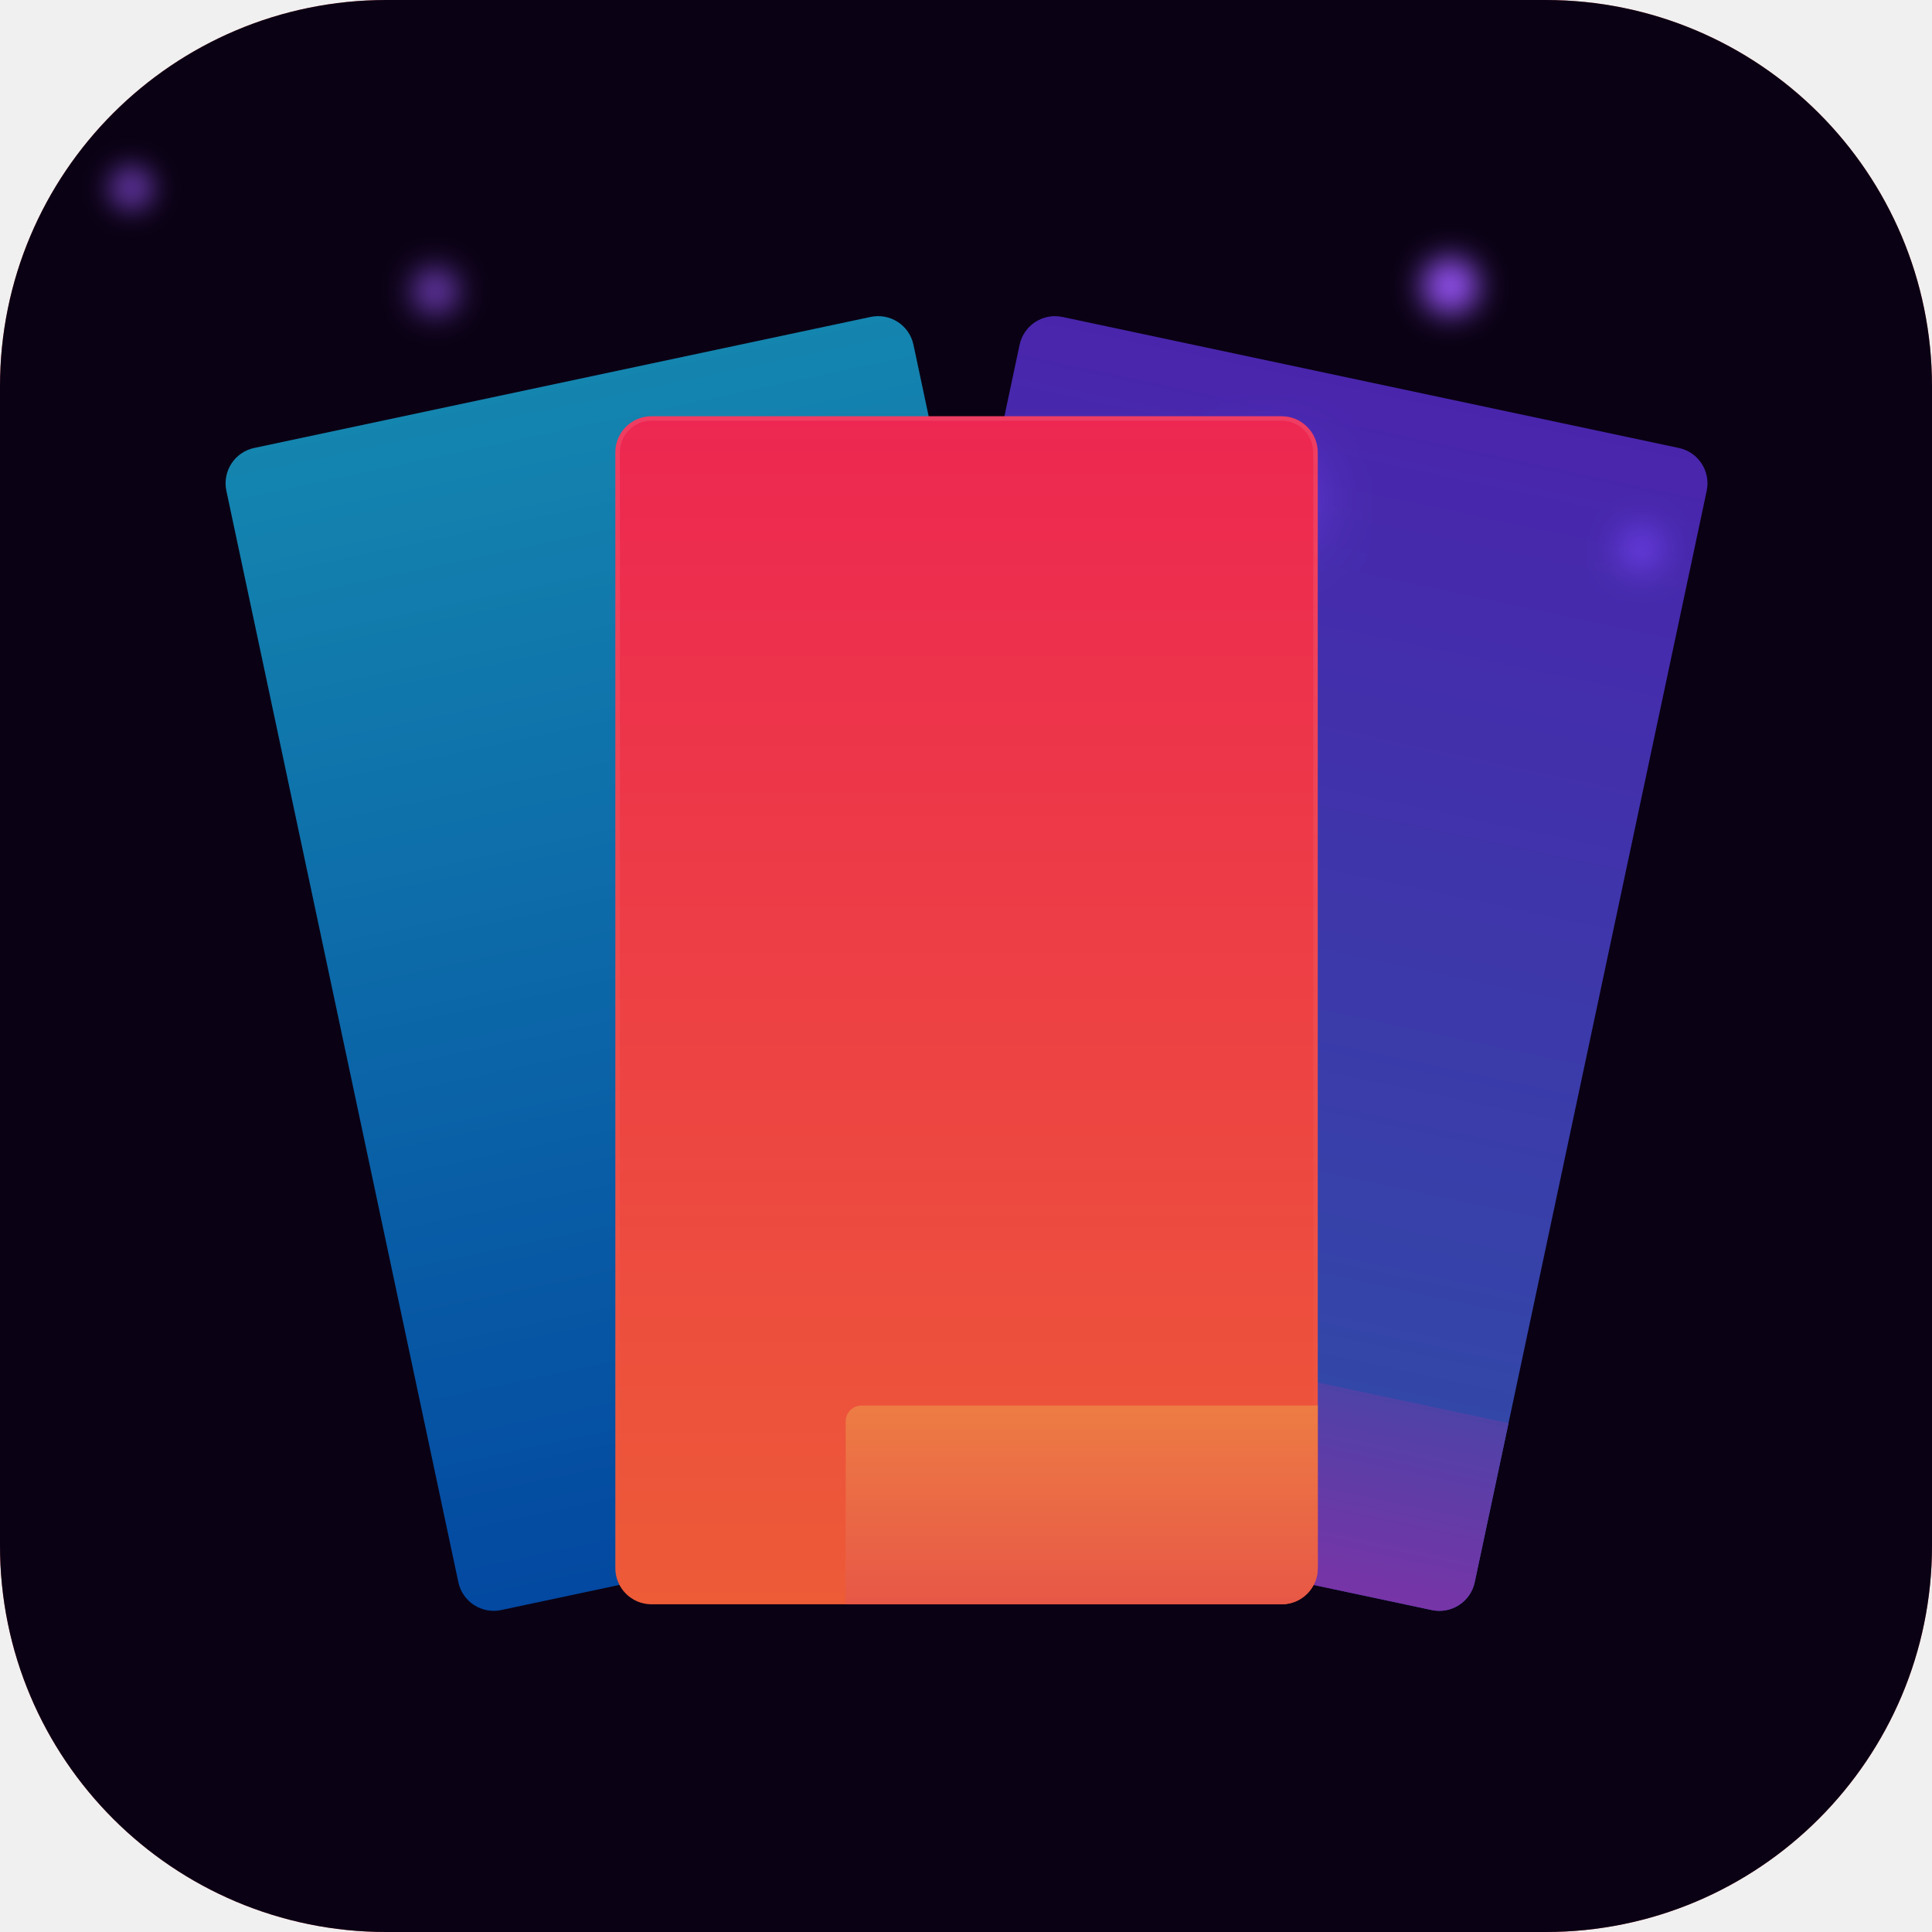
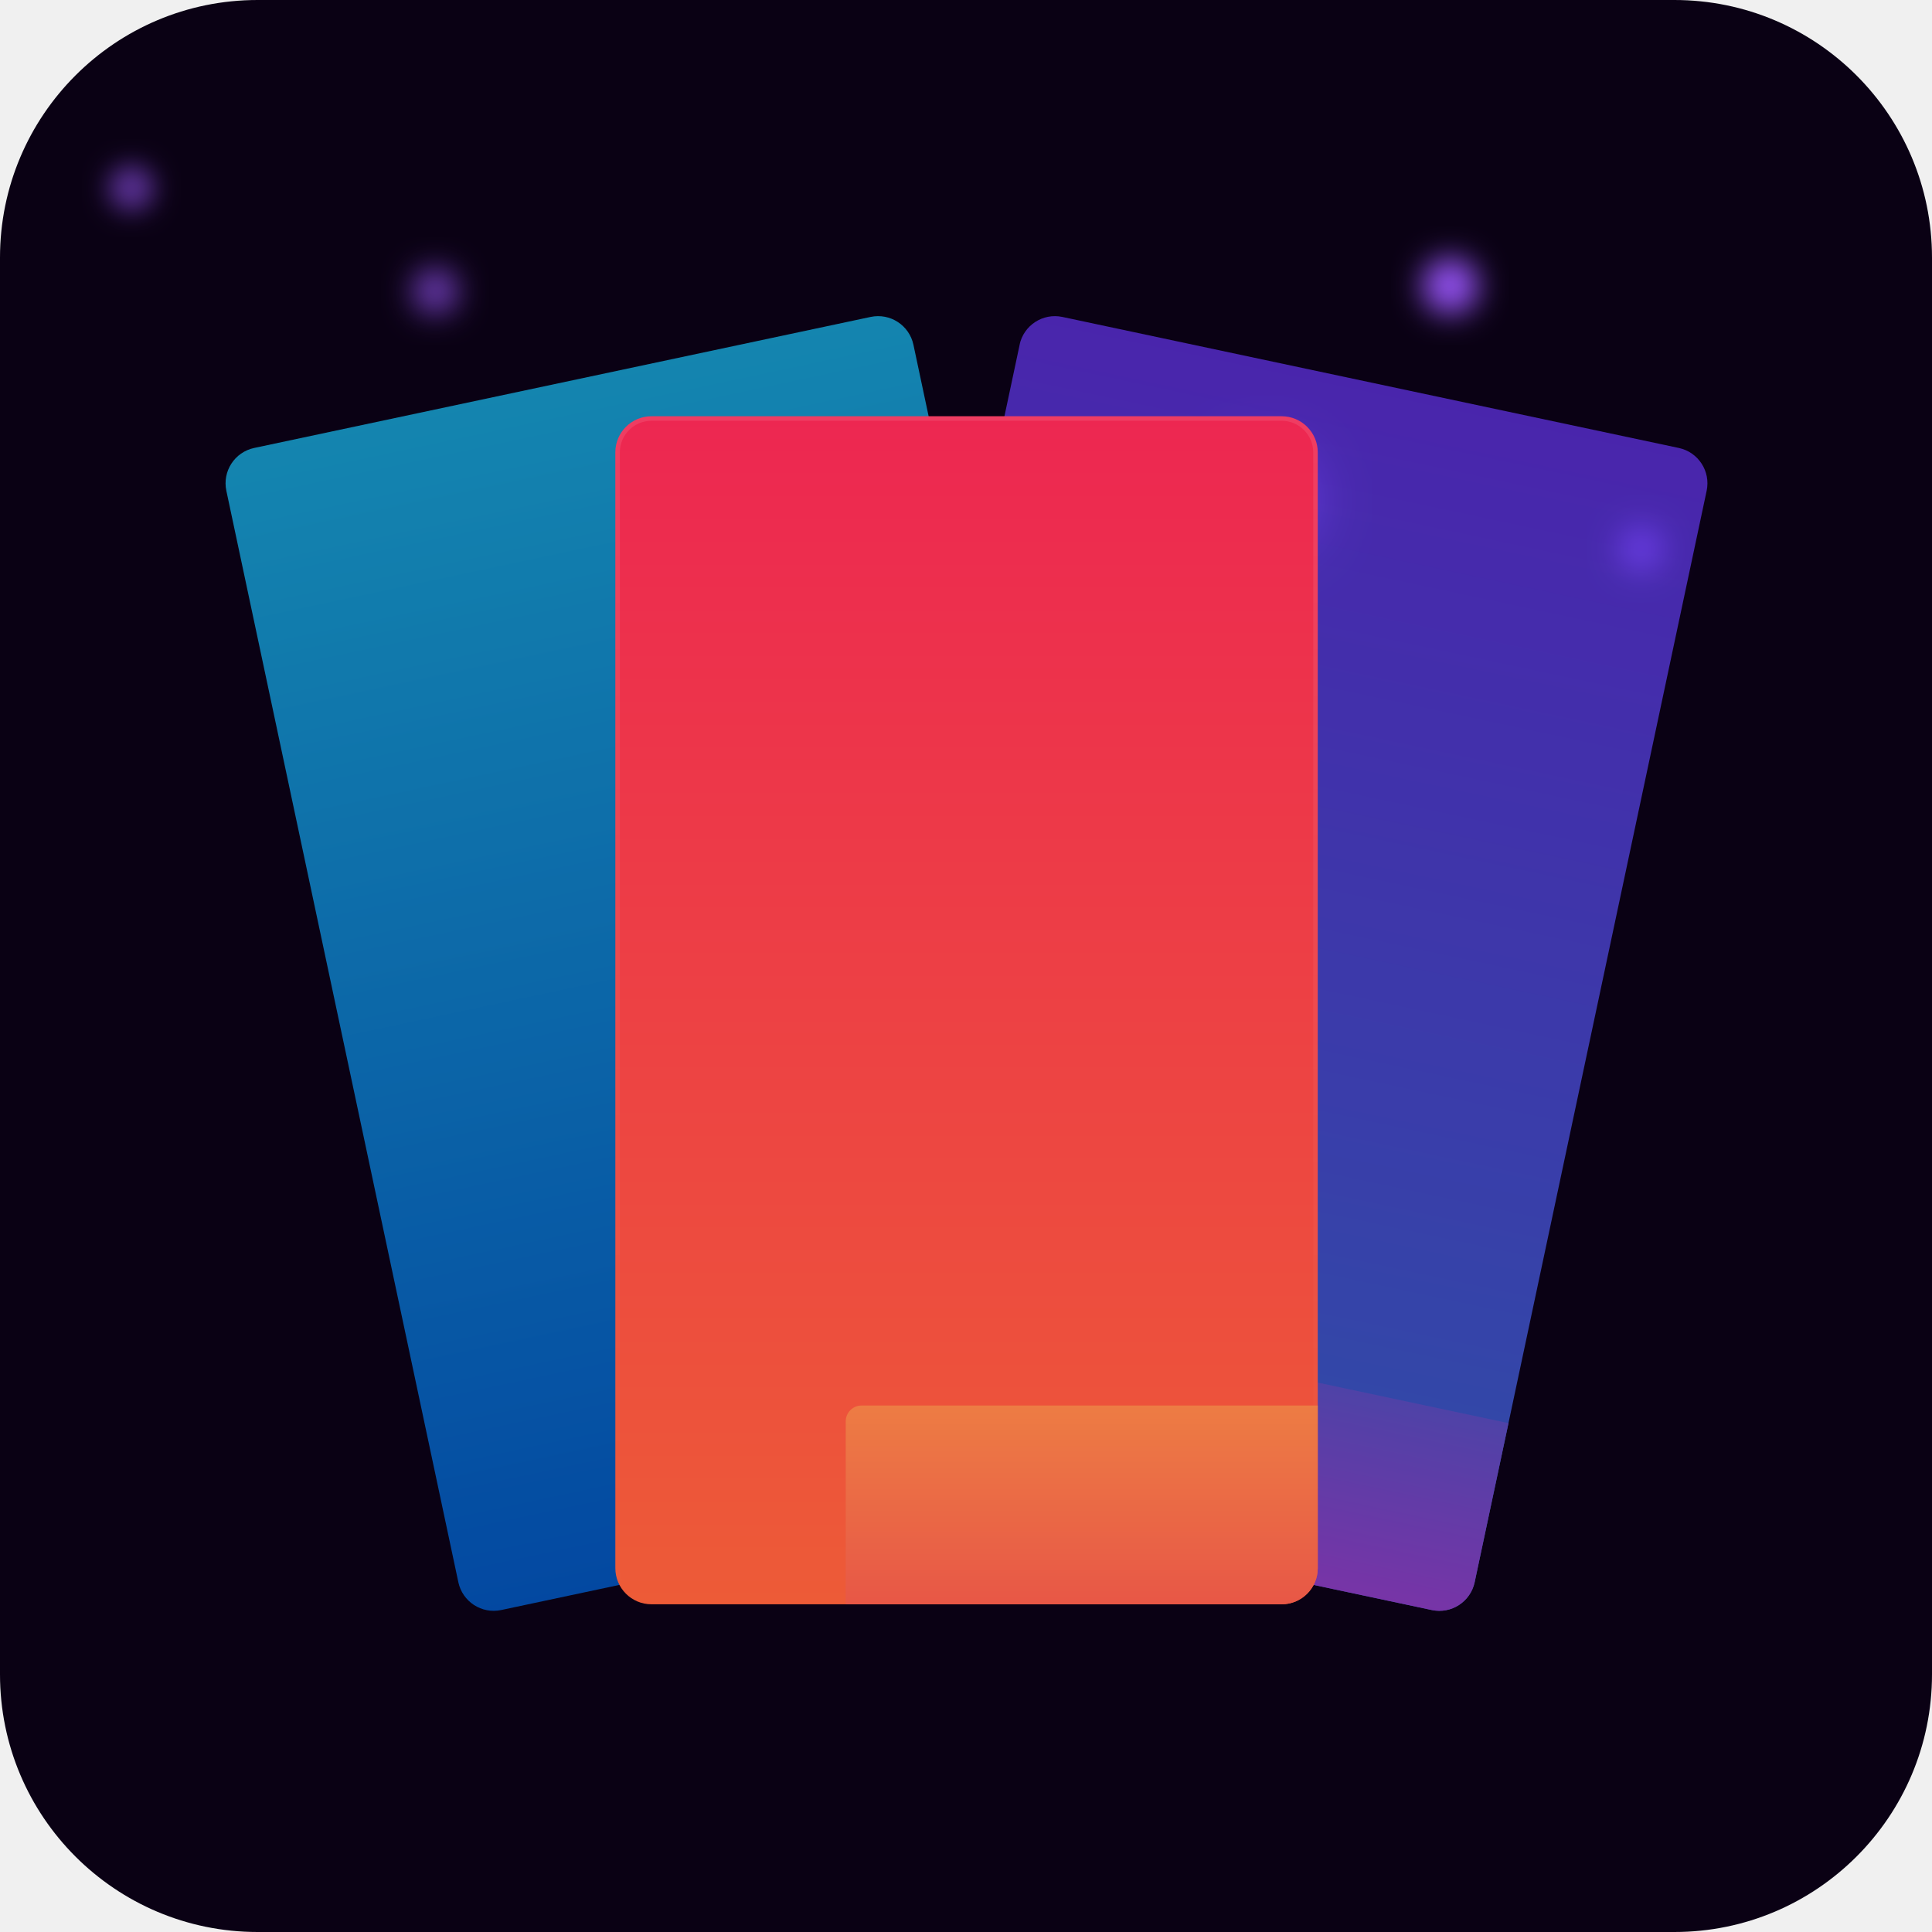
- <svg xmlns="http://www.w3.org/2000/svg" width="60" height="60" viewBox="0 0 60 60" fill="none">
-   <g clip-path="url(#clip0_972_2160)">
-     <rect width="60" height="60" rx="12" fill="url(#paint0_linear_972_2160)" />
-     <path d="M45.711 37.34C45.536 36.915 45.36 36.455 45.185 36.065C44.904 35.427 44.623 34.825 44.378 34.258L44.343 34.223C41.92 28.909 39.324 23.524 36.585 18.211L36.48 17.998C36.192 17.447 35.912 16.892 35.638 16.333C35.287 15.695 34.936 15.022 34.375 14.384C33.252 12.967 31.637 12.188 29.917 12.188C28.162 12.188 26.583 12.967 25.425 14.313C24.898 14.95 24.512 15.623 24.161 16.262C23.887 16.82 23.607 17.375 23.32 17.927L23.214 18.14C20.511 23.453 17.879 28.838 15.457 34.151L15.422 34.222C15.176 34.79 14.895 35.392 14.614 36.029C14.439 36.419 14.264 36.844 14.088 37.304C13.632 38.615 13.491 39.855 13.667 41.13C14.053 43.788 15.808 46.019 18.23 47.011C19.143 47.401 20.09 47.578 21.073 47.578C21.354 47.578 21.704 47.543 21.986 47.507C23.144 47.365 24.337 46.976 25.496 46.303C26.935 45.488 28.304 44.319 29.848 42.619C31.392 44.319 32.796 45.488 34.2 46.303C35.359 46.976 36.552 47.365 37.71 47.507C37.991 47.543 38.342 47.578 38.623 47.578C39.606 47.578 40.588 47.401 41.466 47.011C43.923 46.019 45.642 43.752 46.029 41.13C46.307 39.891 46.167 38.651 45.711 37.34ZM29.882 39.182C27.986 36.773 26.758 34.506 26.337 32.594C26.162 31.779 26.126 31.07 26.232 30.432C26.302 29.866 26.513 29.369 26.794 28.944C27.46 27.988 28.584 27.386 29.882 27.386C31.181 27.386 32.34 27.953 32.971 28.944C33.252 29.369 33.463 29.866 33.533 30.432C33.638 31.07 33.603 31.814 33.428 32.594C33.005 34.471 31.777 36.738 29.882 39.182ZM43.886 40.847C43.64 42.689 42.412 44.284 40.692 44.992C39.85 45.346 38.937 45.453 38.025 45.346C37.148 45.24 36.27 44.956 35.358 44.426C34.094 43.716 32.831 42.619 31.356 40.989C33.672 38.12 35.076 35.498 35.603 33.16C35.849 32.062 35.884 31.07 35.778 30.149C35.638 29.263 35.322 28.448 34.831 27.74C33.742 26.145 31.917 25.224 29.882 25.224C27.846 25.224 26.021 26.181 24.933 27.74C24.442 28.448 24.126 29.263 23.985 30.149C23.845 31.07 23.88 32.097 24.161 33.16C24.687 35.498 26.126 38.155 28.407 41.024C26.968 42.654 25.669 43.752 24.406 44.461C23.493 44.992 22.616 45.276 21.739 45.382C20.791 45.488 19.878 45.346 19.071 45.028C17.352 44.319 16.123 42.725 15.878 40.883C15.772 39.997 15.842 39.112 16.194 38.12C16.298 37.765 16.474 37.411 16.65 36.986C16.895 36.419 17.176 35.817 17.457 35.215L17.492 35.144C19.914 29.866 22.511 24.481 25.214 19.238L25.319 19.025C25.6 18.494 25.881 17.927 26.161 17.396C26.442 16.829 26.758 16.297 27.144 15.837C27.881 14.987 28.864 14.526 29.952 14.526C31.041 14.526 32.023 14.987 32.76 15.837C33.146 16.298 33.462 16.83 33.743 17.396C34.024 17.927 34.305 18.494 34.585 19.025L34.691 19.238C37.352 24.503 39.915 29.817 42.377 35.18V35.215C42.658 35.783 42.904 36.42 43.185 36.987C43.36 37.412 43.536 37.766 43.641 38.12C43.921 39.04 44.026 39.926 43.886 40.847Z" fill="white" />
-     <g clip-path="url(#clip1_972_2160)">
-       <rect width="60" height="60" fill="#0A0114" />
-       <g filter="url(#filter0_f_972_2160)">
-         <circle cx="39.36" cy="15.52" r="1.44" fill="#9251EF" fill-opacity="0.8" />
+ <svg xmlns="http://www.w3.org/2000/svg" width="80" height="80" viewBox="0 0 80 80" fill="none">
+   <g clip-path="url(#clip0_1037_3113)">
+     <rect width="80" height="80" fill="#0A0114" />
+     <g filter="url(#filter0_f_1037_3113)">
+       <circle cx="52.48" cy="20.693" r="1.92" fill="#9251EF" fill-opacity="0.8" />
+     </g>
+     <g filter="url(#filter1_f_1037_3113)">
+       <circle cx="60.052" cy="11.84" r="1.173" fill="#9251EF" />
+     </g>
+     <g opacity="0.7" filter="url(#filter2_f_1037_3113)">
+       <circle cx="18.025" cy="12.054" r="0.96" fill="#9251EF" />
+     </g>
+     <g opacity="0.7" filter="url(#filter3_f_1037_3113)">
+       <circle cx="67.945" cy="22.72" r="0.96" fill="#9251EF" />
+     </g>
+     <g opacity="0.58" filter="url(#filter4_f_1037_3113)">
+       <circle cx="5.439" cy="7.787" r="0.96" fill="#9251EF" />
+     </g>
+     <g opacity="0.68">
+       <g clip-path="url(#clip1_1037_3113)">
+         <rect x="42.532" y="12.813" width="29.086" height="49.194" rx="1.347" transform="rotate(12 42.5315 12.813)" fill="url(#paint0_linear_1037_3113)" />
+         <rect x="43.347" y="54.866" width="25.252" height="13.842" rx="0.655" transform="rotate(12 43.3467 54.8657)" fill="url(#paint1_linear_1037_3113)" />
      </g>
-       <g filter="url(#filter1_f_972_2160)">
-         <circle cx="45.039" cy="8.88" r="0.88" fill="#9251EF" />
+     </g>
+     <g opacity="0.68">
+       <g clip-path="url(#clip2_1037_3113)">
+         <rect x="9.062" y="18.86" width="29.086" height="49.194" rx="1.347" transform="rotate(-12 9.0625 18.8599)" fill="url(#paint2_linear_1037_3113)" />
+         <circle cx="44.01" cy="61.82" r="8.324" transform="rotate(-12 44.0104 61.8204)" fill="url(#paint3_linear_1037_3113)" />
      </g>
-       <g opacity="0.7" filter="url(#filter2_f_972_2160)">
-         <circle cx="13.52" cy="9.04" r="0.72" fill="#9251EF" />
-       </g>
-       <g opacity="0.7" filter="url(#filter3_f_972_2160)">
-         <circle cx="50.959" cy="17.04" r="0.72" fill="#9251EF" />
-       </g>
-       <g opacity="0.58" filter="url(#filter4_f_972_2160)">
-         <circle cx="4.079" cy="5.84" r="0.72" fill="#9251EF" />
-       </g>
-       <g opacity="0.68">
-         <g clip-path="url(#clip2_972_2160)">
-           <rect x="31.898" y="9.61" width="21.815" height="36.896" rx="1.01" transform="rotate(12 31.8975 9.60963)" fill="url(#paint1_linear_972_2160)" />
-           <rect x="32.51" y="41.149" width="18.939" height="10.381" rx="0.491" transform="rotate(12 32.5098 41.1489)" fill="url(#paint2_linear_972_2160)" />
-         </g>
-       </g>
-       <g opacity="0.68">
-         <g clip-path="url(#clip3_972_2160)">
-           <rect x="6.797" y="14.145" width="21.815" height="36.896" rx="1.01" transform="rotate(-12 6.79688 14.1449)" fill="url(#paint3_linear_972_2160)" />
-           <circle cx="33.007" cy="46.365" r="6.243" transform="rotate(-12 33.0069 46.3655)" fill="url(#paint4_linear_972_2160)" />
-         </g>
-       </g>
-       <g clip-path="url(#clip4_972_2160)">
-         <rect x="19.109" y="12.927" width="21.815" height="36.896" rx="1.122" fill="url(#paint5_linear_972_2160)" />
-         <rect x="19.18" y="12.997" width="21.674" height="36.755" rx="1.052" stroke="url(#paint6_linear_972_2160)" stroke-opacity="0.1" stroke-width="0.14" />
-         <rect x="26.264" y="43.65" width="18.939" height="10.381" rx="0.491" fill="url(#paint7_linear_972_2160)" />
-       </g>
+     </g>
+     <g clip-path="url(#clip3_1037_3113)">
+       <rect x="25.479" y="17.236" width="29.086" height="49.194" rx="1.496" fill="url(#paint4_linear_1037_3113)" />
+       <rect x="25.573" y="17.33" width="28.899" height="49.007" rx="1.403" stroke="url(#paint5_linear_1037_3113)" stroke-opacity="0.1" stroke-width="0.187" />
+       <rect x="35.02" y="58.2" width="25.252" height="13.842" rx="0.655" fill="url(#paint6_linear_1037_3113)" />
    </g>
  </g>
  <defs>
-     <filter id="filter0_f_972_2160" x="36.112" y="12.272" width="6.496" height="6.496" filterUnits="userSpaceOnUse" color-interpolation-filters="sRGB">
+     <filter id="filter0_f_1037_3113" x="48.149" y="16.363" width="8.661" height="8.661" filterUnits="userSpaceOnUse" color-interpolation-filters="sRGB">
      <feFlood flood-opacity="0" result="BackgroundImageFix" />
      <feBlend mode="normal" in="SourceGraphic" in2="BackgroundImageFix" result="shape" />
-       <feGaussianBlur stdDeviation="0.904" result="effect1_foregroundBlur_972_2160" />
+       <feGaussianBlur stdDeviation="1.205" result="effect1_foregroundBlur_1037_3113" />
    </filter>
-     <filter id="filter1_f_972_2160" x="43.215" y="7.056" width="3.648" height="3.648" filterUnits="userSpaceOnUse" color-interpolation-filters="sRGB">
+     <filter id="filter1_f_1037_3113" x="57.62" y="9.408" width="4.864" height="4.864" filterUnits="userSpaceOnUse" color-interpolation-filters="sRGB">
      <feFlood flood-opacity="0" result="BackgroundImageFix" />
      <feBlend mode="normal" in="SourceGraphic" in2="BackgroundImageFix" result="shape" />
-       <feGaussianBlur stdDeviation="0.472" result="effect1_foregroundBlur_972_2160" />
+       <feGaussianBlur stdDeviation="0.629" result="effect1_foregroundBlur_1037_3113" />
    </filter>
-     <filter id="filter2_f_972_2160" x="11.856" y="7.376" width="3.328" height="3.328" filterUnits="userSpaceOnUse" color-interpolation-filters="sRGB">
+     <filter id="filter2_f_1037_3113" x="15.806" y="9.835" width="4.437" height="4.437" filterUnits="userSpaceOnUse" color-interpolation-filters="sRGB">
      <feFlood flood-opacity="0" result="BackgroundImageFix" />
      <feBlend mode="normal" in="SourceGraphic" in2="BackgroundImageFix" result="shape" />
-       <feGaussianBlur stdDeviation="0.472" result="effect1_foregroundBlur_972_2160" />
+       <feGaussianBlur stdDeviation="0.629" result="effect1_foregroundBlur_1037_3113" />
    </filter>
-     <filter id="filter3_f_972_2160" x="49.295" y="15.376" width="3.328" height="3.328" filterUnits="userSpaceOnUse" color-interpolation-filters="sRGB">
+     <filter id="filter3_f_1037_3113" x="65.727" y="20.501" width="4.437" height="4.437" filterUnits="userSpaceOnUse" color-interpolation-filters="sRGB">
      <feFlood flood-opacity="0" result="BackgroundImageFix" />
      <feBlend mode="normal" in="SourceGraphic" in2="BackgroundImageFix" result="shape" />
-       <feGaussianBlur stdDeviation="0.472" result="effect1_foregroundBlur_972_2160" />
+       <feGaussianBlur stdDeviation="0.629" result="effect1_foregroundBlur_1037_3113" />
    </filter>
-     <filter id="filter4_f_972_2160" x="2.559" y="4.32" width="3.04" height="3.04" filterUnits="userSpaceOnUse" color-interpolation-filters="sRGB">
+     <filter id="filter4_f_1037_3113" x="3.412" y="5.76" width="4.053" height="4.053" filterUnits="userSpaceOnUse" color-interpolation-filters="sRGB">
      <feFlood flood-opacity="0" result="BackgroundImageFix" />
      <feBlend mode="normal" in="SourceGraphic" in2="BackgroundImageFix" result="shape" />
-       <feGaussianBlur stdDeviation="0.4" result="effect1_foregroundBlur_972_2160" />
+       <feGaussianBlur stdDeviation="0.533" result="effect1_foregroundBlur_1037_3113" />
    </filter>
-     <linearGradient id="paint0_linear_972_2160" x1="30" y1="0" x2="30" y2="60" gradientUnits="userSpaceOnUse">
-       <stop stop-color="#EF786F" />
-       <stop offset="1" stop-color="#D8595E" />
-     </linearGradient>
-     <linearGradient id="paint1_linear_972_2160" x1="42.805" y1="9.61" x2="42.805" y2="46.505" gradientUnits="userSpaceOnUse">
+     <linearGradient id="paint0_linear_1037_3113" x1="57.075" y1="12.813" x2="57.075" y2="62.007" gradientUnits="userSpaceOnUse">
      <stop stop-color="#6736F4" />
      <stop offset="1" stop-color="#4072ED" />
    </linearGradient>
-     <linearGradient id="paint2_linear_972_2160" x1="34.404" y1="54.196" x2="34.404" y2="41.149" gradientUnits="userSpaceOnUse">
+     <linearGradient id="paint1_linear_1037_3113" x1="45.872" y1="72.261" x2="45.872" y2="54.866" gradientUnits="userSpaceOnUse">
      <stop stop-color="#ED35EB" />
      <stop offset="1" stop-color="#6F61EC" />
    </linearGradient>
-     <linearGradient id="paint3_linear_972_2160" x1="17.704" y1="14.145" x2="17.704" y2="51.041" gradientUnits="userSpaceOnUse">
+     <linearGradient id="paint2_linear_1037_3113" x1="23.606" y1="18.86" x2="23.606" y2="68.054" gradientUnits="userSpaceOnUse">
      <stop stop-color="#19C3F8" />
      <stop offset="1" stop-color="#006AE3" />
    </linearGradient>
-     <linearGradient id="paint4_linear_972_2160" x1="33.007" y1="40.123" x2="33.007" y2="52.608" gradientUnits="userSpaceOnUse">
+     <linearGradient id="paint3_linear_1037_3113" x1="44.01" y1="53.497" x2="44.01" y2="70.144" gradientUnits="userSpaceOnUse">
      <stop stop-color="#0274E8" />
      <stop offset="1" stop-color="#0998F2" />
    </linearGradient>
-     <linearGradient id="paint5_linear_972_2160" x1="30.017" y1="12.927" x2="30.017" y2="49.823" gradientUnits="userSpaceOnUse">
+     <linearGradient id="paint4_linear_1037_3113" x1="40.022" y1="17.236" x2="40.022" y2="66.43" gradientUnits="userSpaceOnUse">
      <stop stop-color="#ED2751" />
      <stop offset="1" stop-color="#ED5B37" />
    </linearGradient>
-     <linearGradient id="paint6_linear_972_2160" x1="30.017" y1="12.927" x2="30.017" y2="49.823" gradientUnits="userSpaceOnUse">
+     <linearGradient id="paint5_linear_1037_3113" x1="40.022" y1="17.236" x2="40.022" y2="66.43" gradientUnits="userSpaceOnUse">
      <stop stop-color="white" />
      <stop offset="1" stop-color="white" stop-opacity="0" />
    </linearGradient>
-     <linearGradient id="paint7_linear_972_2160" x1="35.734" y1="43.65" x2="35.734" y2="54.031" gradientUnits="userSpaceOnUse">
+     <linearGradient id="paint6_linear_1037_3113" x1="47.645" y1="58.2" x2="47.645" y2="72.041" gradientUnits="userSpaceOnUse">
      <stop stop-color="#ED7C44" />
      <stop offset="1" stop-color="#E43E48" />
    </linearGradient>
-     <clipPath id="clip0_972_2160">
-       <rect width="60" height="60" rx="12" fill="white" />
+     <clipPath id="clip0_1037_3113">
+       <rect width="80" height="80" rx="10.667" fill="white" />
    </clipPath>
-     <clipPath id="clip1_972_2160">
-       <rect width="60" height="60" fill="white" />
+     <clipPath id="clip1_1037_3113">
+       <rect x="42.529" y="12.813" width="29.086" height="49.194" rx="1.496" transform="rotate(12 42.5286 12.813)" fill="white" />
    </clipPath>
-     <clipPath id="clip2_972_2160">
-       <rect x="31.898" y="9.61" width="21.815" height="36.896" rx="1.122" transform="rotate(12 31.8975 9.6096)" fill="white" />
+     <clipPath id="clip2_1037_3113">
+       <rect x="9.062" y="18.86" width="29.086" height="49.194" rx="1.496" transform="rotate(-12 9.0625 18.8599)" fill="white" />
    </clipPath>
-     <clipPath id="clip3_972_2160">
-       <rect x="6.797" y="14.145" width="21.815" height="36.896" rx="1.122" transform="rotate(-12 6.79688 14.1449)" fill="white" />
-     </clipPath>
-     <clipPath id="clip4_972_2160">
-       <rect x="19.11" y="12.927" width="21.815" height="36.896" rx="1.122" fill="white" />
+     <clipPath id="clip3_1037_3113">
+       <rect x="25.48" y="17.236" width="29.086" height="49.194" rx="1.496" fill="white" />
    </clipPath>
  </defs>
</svg>
